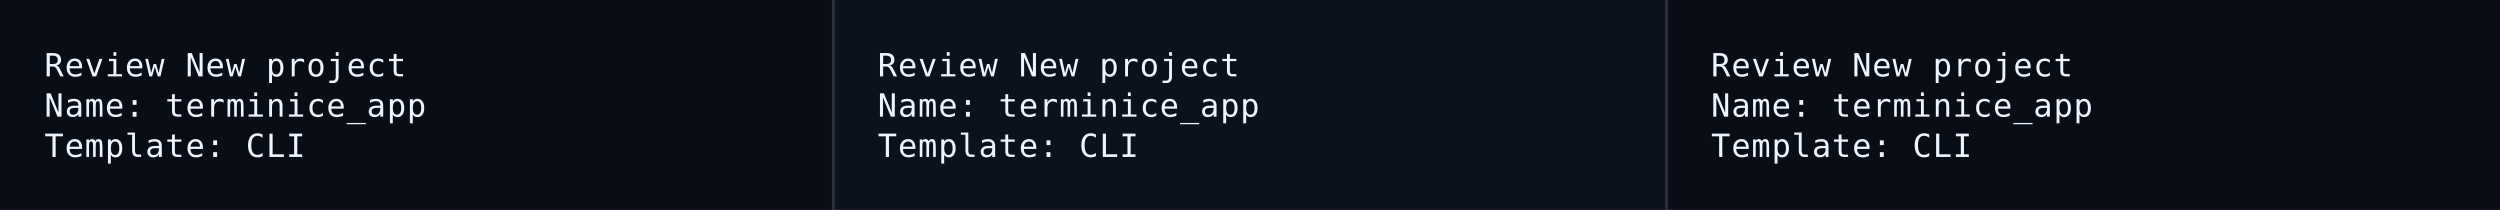
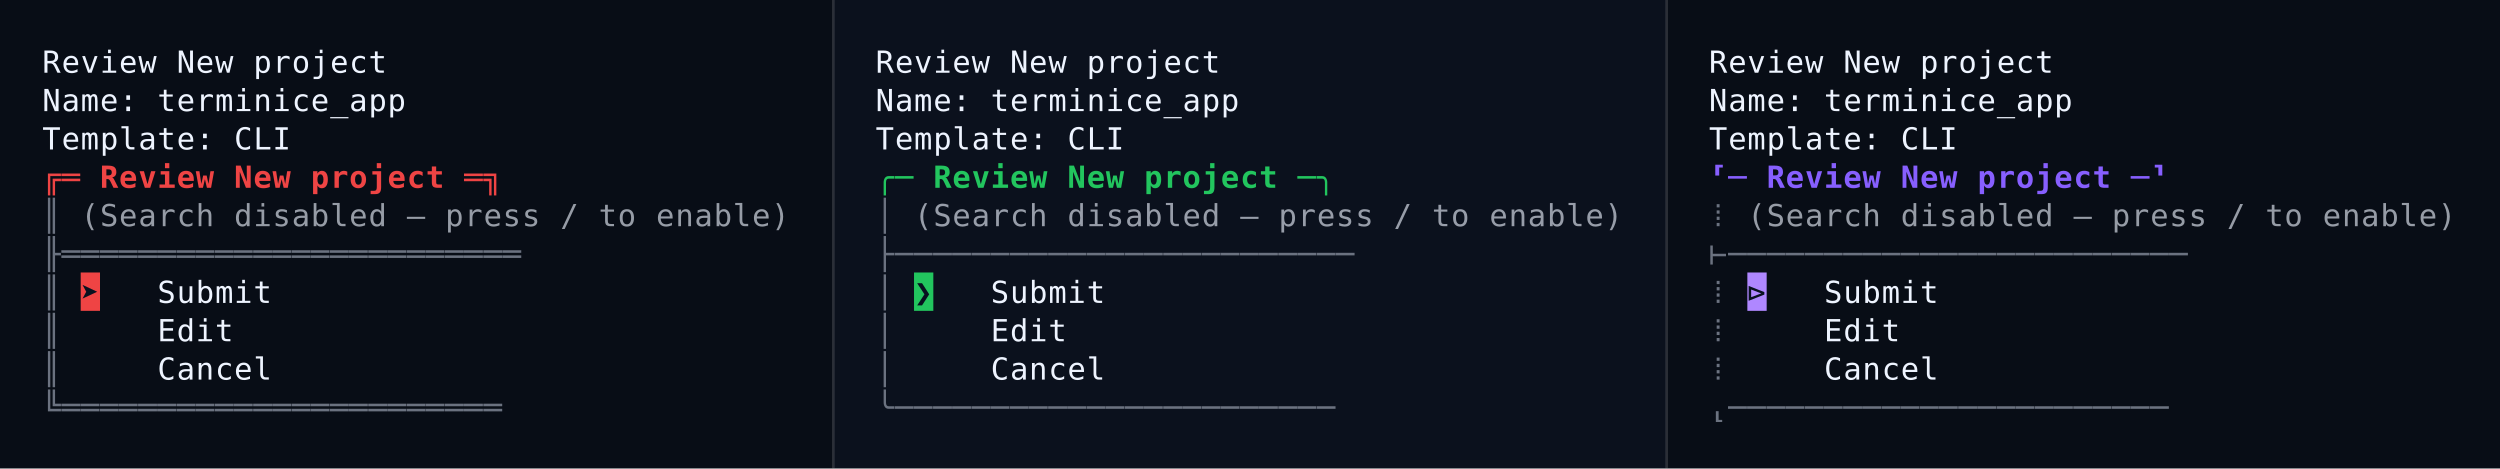
- <svg xmlns="http://www.w3.org/2000/svg" width="900" height="75.5" viewBox="0 0 900 75.5" role="img" aria-labelledby="title desc">
-   <rect width="900" height="75.5" fill="#05070c" />
-   <rect x="0" y="0" width="300" height="75.5" fill="#080d16" />
+ <svg xmlns="http://www.w3.org/2000/svg" width="945" height="177" viewBox="0 0 945 177" role="img" aria-labelledby="title desc">
+   <rect width="945" height="177" fill="#05070c" />
+   <rect x="0" y="0" width="315" height="177" fill="#080d16" />
  <g font-family="SFMono-Regular, 'SF Mono', 'JetBrains Mono', Menlo, Monaco, 'Cascadia Mono', 'DejaVu Sans Mono', Consolas, 'Liberation Mono', 'Courier New', monospace" font-size="11.5" font-variant-ligatures="none" xml:space="preserve">
    <text x="16" y="27.5" fill="#eef4ff" font-weight="400">R</text>
    <text x="23.3" y="27.5" fill="#eef4ff" font-weight="400">e</text>
    <text x="30.5" y="27.5" fill="#eef4ff" font-weight="400">v</text>
    <text x="37.8" y="27.5" fill="#eef4ff" font-weight="400">i</text>
    <text x="45" y="27.5" fill="#eef4ff" font-weight="400">e</text>
    <text x="52.3" y="27.5" fill="#eef4ff" font-weight="400">w</text>
    <text x="66.8" y="27.5" fill="#eef4ff" font-weight="400">N</text>
    <text x="74" y="27.5" fill="#eef4ff" font-weight="400">e</text>
    <text x="81.3" y="27.5" fill="#eef4ff" font-weight="400">w</text>
    <text x="95.8" y="27.5" fill="#eef4ff" font-weight="400">p</text>
    <text x="103" y="27.5" fill="#eef4ff" font-weight="400">r</text>
    <text x="110.3" y="27.5" fill="#eef4ff" font-weight="400">o</text>
    <text x="117.5" y="27.5" fill="#eef4ff" font-weight="400">j</text>
    <text x="124.8" y="27.5" fill="#eef4ff" font-weight="400">e</text>
    <text x="132" y="27.5" fill="#eef4ff" font-weight="400">c</text>
    <text x="139.3" y="27.5" fill="#eef4ff" font-weight="400">t</text>
    <text x="16" y="42" fill="#eef4ff" font-weight="400">N</text>
    <text x="23.3" y="42" fill="#eef4ff" font-weight="400">a</text>
    <text x="30.5" y="42" fill="#eef4ff" font-weight="400">m</text>
    <text x="37.8" y="42" fill="#eef4ff" font-weight="400">e</text>
    <text x="45" y="42" fill="#eef4ff" font-weight="400">:</text>
    <text x="59.5" y="42" fill="#eef4ff" font-weight="400">t</text>
    <text x="66.8" y="42" fill="#eef4ff" font-weight="400">e</text>
    <text x="74" y="42" fill="#eef4ff" font-weight="400">r</text>
    <text x="81.3" y="42" fill="#eef4ff" font-weight="400">m</text>
    <text x="88.5" y="42" fill="#eef4ff" font-weight="400">i</text>
    <text x="95.8" y="42" fill="#eef4ff" font-weight="400">n</text>
    <text x="103" y="42" fill="#eef4ff" font-weight="400">i</text>
    <text x="110.3" y="42" fill="#eef4ff" font-weight="400">c</text>
    <text x="117.5" y="42" fill="#eef4ff" font-weight="400">e</text>
    <text x="124.8" y="42" fill="#eef4ff" font-weight="400">_</text>
    <text x="132" y="42" fill="#eef4ff" font-weight="400">a</text>
    <text x="139.3" y="42" fill="#eef4ff" font-weight="400">p</text>
    <text x="146.5" y="42" fill="#eef4ff" font-weight="400">p</text>
    <text x="16" y="56.5" fill="#eef4ff" font-weight="400">T</text>
    <text x="23.3" y="56.5" fill="#eef4ff" font-weight="400">e</text>
    <text x="30.5" y="56.5" fill="#eef4ff" font-weight="400">m</text>
    <text x="37.8" y="56.5" fill="#eef4ff" font-weight="400">p</text>
    <text x="45" y="56.5" fill="#eef4ff" font-weight="400">l</text>
    <text x="52.3" y="56.5" fill="#eef4ff" font-weight="400">a</text>
    <text x="59.5" y="56.5" fill="#eef4ff" font-weight="400">t</text>
    <text x="66.8" y="56.5" fill="#eef4ff" font-weight="400">e</text>
    <text x="74" y="56.5" fill="#eef4ff" font-weight="400">:</text>
    <text x="88.5" y="56.5" fill="#eef4ff" font-weight="400">C</text>
    <text x="95.8" y="56.5" fill="#eef4ff" font-weight="400">L</text>
    <text x="103" y="56.5" fill="#eef4ff" font-weight="400">I</text>
+     <text x="16" y="71" fill="#ef4444" font-weight="800">╔</text>
+     <text x="23.3" y="71" fill="#ef4444" font-weight="800">═</text>
+     <text x="37.8" y="71" fill="#ef4444" font-weight="800">R</text>
+     <text x="45" y="71" fill="#ef4444" font-weight="800">e</text>
+     <text x="52.3" y="71" fill="#ef4444" font-weight="800">v</text>
+     <text x="59.5" y="71" fill="#ef4444" font-weight="800">i</text>
+     <text x="66.8" y="71" fill="#ef4444" font-weight="800">e</text>
+     <text x="74" y="71" fill="#ef4444" font-weight="800">w</text>
+     <text x="88.5" y="71" fill="#ef4444" font-weight="800">N</text>
+     <text x="95.8" y="71" fill="#ef4444" font-weight="800">e</text>
+     <text x="103" y="71" fill="#ef4444" font-weight="800">w</text>
+     <text x="117.5" y="71" fill="#ef4444" font-weight="800">p</text>
+     <text x="124.8" y="71" fill="#ef4444" font-weight="800">r</text>
+     <text x="132" y="71" fill="#ef4444" font-weight="800">o</text>
+     <text x="139.3" y="71" fill="#ef4444" font-weight="800">j</text>
+     <text x="146.5" y="71" fill="#ef4444" font-weight="800">e</text>
+     <text x="153.8" y="71" fill="#ef4444" font-weight="800">c</text>
+     <text x="161" y="71" fill="#ef4444" font-weight="800">t</text>
+     <text x="175.5" y="71" fill="#ef4444" font-weight="800">═</text>
+     <text x="182.8" y="71" fill="#ef4444" font-weight="800">╗</text>
+     <text x="16" y="85.5" fill="#6b7280" font-weight="400">║</text>
+     <text x="30.5" y="85.5" fill="#eef4ff" font-weight="400" opacity=".62">(</text>
+     <text x="37.8" y="85.5" fill="#eef4ff" font-weight="400" opacity=".62">S</text>
+     <text x="45" y="85.5" fill="#eef4ff" font-weight="400" opacity=".62">e</text>
+     <text x="52.3" y="85.5" fill="#eef4ff" font-weight="400" opacity=".62">a</text>
+     <text x="59.5" y="85.5" fill="#eef4ff" font-weight="400" opacity=".62">r</text>
+     <text x="66.8" y="85.5" fill="#eef4ff" font-weight="400" opacity=".62">c</text>
+     <text x="74" y="85.5" fill="#eef4ff" font-weight="400" opacity=".62">h</text>
+     <text x="88.5" y="85.5" fill="#eef4ff" font-weight="400" opacity=".62">d</text>
+     <text x="95.8" y="85.5" fill="#eef4ff" font-weight="400" opacity=".62">i</text>
+     <text x="103" y="85.5" fill="#eef4ff" font-weight="400" opacity=".62">s</text>
+     <text x="110.3" y="85.5" fill="#eef4ff" font-weight="400" opacity=".62">a</text>
+     <text x="117.5" y="85.5" fill="#eef4ff" font-weight="400" opacity=".62">b</text>
+     <text x="124.8" y="85.5" fill="#eef4ff" font-weight="400" opacity=".62">l</text>
+     <text x="132" y="85.5" fill="#eef4ff" font-weight="400" opacity=".62">e</text>
+     <text x="139.3" y="85.5" fill="#eef4ff" font-weight="400" opacity=".62">d</text>
+     <text x="153.8" y="85.5" fill="#eef4ff" font-weight="400" opacity=".62">—</text>
+     <text x="168.3" y="85.5" fill="#eef4ff" font-weight="400" opacity=".62">p</text>
+     <text x="175.5" y="85.5" fill="#eef4ff" font-weight="400" opacity=".62">r</text>
+     <text x="182.8" y="85.5" fill="#eef4ff" font-weight="400" opacity=".62">e</text>
+     <text x="190" y="85.5" fill="#eef4ff" font-weight="400" opacity=".62">s</text>
+     <text x="197.3" y="85.5" fill="#eef4ff" font-weight="400" opacity=".62">s</text>
+     <text x="211.8" y="85.5" fill="#eef4ff" font-weight="400" opacity=".62">/</text>
+     <text x="226.3" y="85.5" fill="#eef4ff" font-weight="400" opacity=".62">t</text>
+     <text x="233.5" y="85.5" fill="#eef4ff" font-weight="400" opacity=".62">o</text>
+     <text x="248" y="85.5" fill="#eef4ff" font-weight="400" opacity=".62">e</text>
+     <text x="255.3" y="85.5" fill="#eef4ff" font-weight="400" opacity=".62">n</text>
+     <text x="262.5" y="85.5" fill="#eef4ff" font-weight="400" opacity=".62">a</text>
+     <text x="269.8" y="85.5" fill="#eef4ff" font-weight="400" opacity=".62">b</text>
+     <text x="277" y="85.5" fill="#eef4ff" font-weight="400" opacity=".62">l</text>
+     <text x="284.3" y="85.5" fill="#eef4ff" font-weight="400" opacity=".62">e</text>
+     <text x="291.5" y="85.5" fill="#eef4ff" font-weight="400" opacity=".62">)</text>
+     <text x="16" y="100" fill="#6b7280" font-weight="400">╟</text>
+     <text x="23.3" y="100" fill="#6b7280" font-weight="400">═</text>
+     <text x="30.5" y="100" fill="#6b7280" font-weight="400">═</text>
+     <text x="37.8" y="100" fill="#6b7280" font-weight="400">═</text>
+     <text x="45" y="100" fill="#6b7280" font-weight="400">═</text>
+     <text x="52.3" y="100" fill="#6b7280" font-weight="400">═</text>
+     <text x="59.5" y="100" fill="#6b7280" font-weight="400">═</text>
+     <text x="66.8" y="100" fill="#6b7280" font-weight="400">═</text>
+     <text x="74" y="100" fill="#6b7280" font-weight="400">═</text>
+     <text x="81.3" y="100" fill="#6b7280" font-weight="400">═</text>
+     <text x="88.5" y="100" fill="#6b7280" font-weight="400">═</text>
+     <text x="95.8" y="100" fill="#6b7280" font-weight="400">═</text>
+     <text x="103" y="100" fill="#6b7280" font-weight="400">═</text>
+     <text x="110.3" y="100" fill="#6b7280" font-weight="400">═</text>
+     <text x="117.5" y="100" fill="#6b7280" font-weight="400">═</text>
+     <text x="124.8" y="100" fill="#6b7280" font-weight="400">═</text>
+     <text x="132" y="100" fill="#6b7280" font-weight="400">═</text>
+     <text x="139.3" y="100" fill="#6b7280" font-weight="400">═</text>
+     <text x="146.5" y="100" fill="#6b7280" font-weight="400">═</text>
+     <text x="153.8" y="100" fill="#6b7280" font-weight="400">═</text>
+     <text x="161" y="100" fill="#6b7280" font-weight="400">═</text>
+     <text x="168.3" y="100" fill="#6b7280" font-weight="400">═</text>
+     <text x="175.5" y="100" fill="#6b7280" font-weight="400">═</text>
+     <text x="182.8" y="100" fill="#6b7280" font-weight="400">═</text>
+     <text x="190" y="100" fill="#6b7280" font-weight="400">═</text>
+     <text x="16" y="114.5" fill="#6b7280" font-weight="400">║</text>
+     <rect x="30.5" y="103" width="7.3" height="14.5" fill="#ef4444" />
+     <text x="30.5" y="114.5" fill="#08111f" font-weight="400">➤</text>
+     <text x="59.5" y="114.5" fill="#eef4ff" font-weight="400">S</text>
+     <text x="66.8" y="114.5" fill="#eef4ff" font-weight="400">u</text>
+     <text x="74" y="114.5" fill="#eef4ff" font-weight="400">b</text>
+     <text x="81.3" y="114.5" fill="#eef4ff" font-weight="400">m</text>
+     <text x="88.5" y="114.5" fill="#eef4ff" font-weight="400">i</text>
+     <text x="95.8" y="114.5" fill="#eef4ff" font-weight="400">t</text>
+     <text x="16" y="129" fill="#6b7280" font-weight="400">║</text>
+     <text x="59.5" y="129" fill="#eef4ff" font-weight="400">E</text>
+     <text x="66.8" y="129" fill="#eef4ff" font-weight="400">d</text>
+     <text x="74" y="129" fill="#eef4ff" font-weight="400">i</text>
+     <text x="81.3" y="129" fill="#eef4ff" font-weight="400">t</text>
+     <text x="16" y="143.5" fill="#6b7280" font-weight="400">║</text>
+     <text x="59.5" y="143.5" fill="#eef4ff" font-weight="400">C</text>
+     <text x="66.8" y="143.5" fill="#eef4ff" font-weight="400">a</text>
+     <text x="74" y="143.5" fill="#eef4ff" font-weight="400">n</text>
+     <text x="81.3" y="143.5" fill="#eef4ff" font-weight="400">c</text>
+     <text x="88.5" y="143.5" fill="#eef4ff" font-weight="400">e</text>
+     <text x="95.8" y="143.5" fill="#eef4ff" font-weight="400">l</text>
+     <text x="16" y="158" fill="#6b7280" font-weight="400">╚</text>
+     <text x="23.3" y="158" fill="#6b7280" font-weight="400">═</text>
+     <text x="30.5" y="158" fill="#6b7280" font-weight="400">═</text>
+     <text x="37.8" y="158" fill="#6b7280" font-weight="400">═</text>
+     <text x="45" y="158" fill="#6b7280" font-weight="400">═</text>
+     <text x="52.3" y="158" fill="#6b7280" font-weight="400">═</text>
+     <text x="59.5" y="158" fill="#6b7280" font-weight="400">═</text>
+     <text x="66.8" y="158" fill="#6b7280" font-weight="400">═</text>
+     <text x="74" y="158" fill="#6b7280" font-weight="400">═</text>
+     <text x="81.3" y="158" fill="#6b7280" font-weight="400">═</text>
+     <text x="88.5" y="158" fill="#6b7280" font-weight="400">═</text>
+     <text x="95.8" y="158" fill="#6b7280" font-weight="400">═</text>
+     <text x="103" y="158" fill="#6b7280" font-weight="400">═</text>
+     <text x="110.3" y="158" fill="#6b7280" font-weight="400">═</text>
+     <text x="117.5" y="158" fill="#6b7280" font-weight="400">═</text>
+     <text x="124.8" y="158" fill="#6b7280" font-weight="400">═</text>
+     <text x="132" y="158" fill="#6b7280" font-weight="400">═</text>
+     <text x="139.3" y="158" fill="#6b7280" font-weight="400">═</text>
+     <text x="146.5" y="158" fill="#6b7280" font-weight="400">═</text>
+     <text x="153.8" y="158" fill="#6b7280" font-weight="400">═</text>
+     <text x="161" y="158" fill="#6b7280" font-weight="400">═</text>
+     <text x="168.3" y="158" fill="#6b7280" font-weight="400">═</text>
+     <text x="175.5" y="158" fill="#6b7280" font-weight="400">═</text>
+     <text x="182.8" y="158" fill="#6b7280" font-weight="400">═</text>
  </g>
-   <rect x="300" y="0" width="300" height="75.5" fill="#0b111d" />
-   <line x1="300" y1="0" x2="300" y2="75.5" stroke="#ffffff" stroke-opacity="0.14" />
+   <rect x="315" y="0" width="315" height="177" fill="#0b111d" />
+   <line x1="315" y1="0" x2="315" y2="177" stroke="#ffffff" stroke-opacity="0.14" />
  <g font-family="SFMono-Regular, 'SF Mono', 'JetBrains Mono', Menlo, Monaco, 'Cascadia Mono', 'DejaVu Sans Mono', Consolas, 'Liberation Mono', 'Courier New', monospace" font-size="11.5" font-variant-ligatures="none" xml:space="preserve">
-     <text x="316" y="27.5" fill="#eef4ff" font-weight="400">R</text>
-     <text x="323.3" y="27.5" fill="#eef4ff" font-weight="400">e</text>
-     <text x="330.5" y="27.5" fill="#eef4ff" font-weight="400">v</text>
-     <text x="337.8" y="27.5" fill="#eef4ff" font-weight="400">i</text>
-     <text x="345" y="27.5" fill="#eef4ff" font-weight="400">e</text>
-     <text x="352.3" y="27.5" fill="#eef4ff" font-weight="400">w</text>
-     <text x="366.8" y="27.5" fill="#eef4ff" font-weight="400">N</text>
-     <text x="374" y="27.5" fill="#eef4ff" font-weight="400">e</text>
-     <text x="381.3" y="27.5" fill="#eef4ff" font-weight="400">w</text>
-     <text x="395.8" y="27.5" fill="#eef4ff" font-weight="400">p</text>
-     <text x="403" y="27.5" fill="#eef4ff" font-weight="400">r</text>
-     <text x="410.3" y="27.5" fill="#eef4ff" font-weight="400">o</text>
-     <text x="417.5" y="27.5" fill="#eef4ff" font-weight="400">j</text>
-     <text x="424.8" y="27.5" fill="#eef4ff" font-weight="400">e</text>
-     <text x="432" y="27.5" fill="#eef4ff" font-weight="400">c</text>
-     <text x="439.3" y="27.5" fill="#eef4ff" font-weight="400">t</text>
-     <text x="316" y="42" fill="#eef4ff" font-weight="400">N</text>
-     <text x="323.3" y="42" fill="#eef4ff" font-weight="400">a</text>
-     <text x="330.5" y="42" fill="#eef4ff" font-weight="400">m</text>
-     <text x="337.8" y="42" fill="#eef4ff" font-weight="400">e</text>
-     <text x="345" y="42" fill="#eef4ff" font-weight="400">:</text>
-     <text x="359.5" y="42" fill="#eef4ff" font-weight="400">t</text>
-     <text x="366.8" y="42" fill="#eef4ff" font-weight="400">e</text>
-     <text x="374" y="42" fill="#eef4ff" font-weight="400">r</text>
-     <text x="381.3" y="42" fill="#eef4ff" font-weight="400">m</text>
-     <text x="388.5" y="42" fill="#eef4ff" font-weight="400">i</text>
-     <text x="395.8" y="42" fill="#eef4ff" font-weight="400">n</text>
-     <text x="403" y="42" fill="#eef4ff" font-weight="400">i</text>
-     <text x="410.3" y="42" fill="#eef4ff" font-weight="400">c</text>
-     <text x="417.5" y="42" fill="#eef4ff" font-weight="400">e</text>
-     <text x="424.8" y="42" fill="#eef4ff" font-weight="400">_</text>
-     <text x="432" y="42" fill="#eef4ff" font-weight="400">a</text>
-     <text x="439.3" y="42" fill="#eef4ff" font-weight="400">p</text>
-     <text x="446.5" y="42" fill="#eef4ff" font-weight="400">p</text>
-     <text x="316" y="56.5" fill="#eef4ff" font-weight="400">T</text>
-     <text x="323.3" y="56.5" fill="#eef4ff" font-weight="400">e</text>
-     <text x="330.5" y="56.5" fill="#eef4ff" font-weight="400">m</text>
-     <text x="337.8" y="56.5" fill="#eef4ff" font-weight="400">p</text>
-     <text x="345" y="56.5" fill="#eef4ff" font-weight="400">l</text>
-     <text x="352.3" y="56.5" fill="#eef4ff" font-weight="400">a</text>
-     <text x="359.5" y="56.5" fill="#eef4ff" font-weight="400">t</text>
-     <text x="366.8" y="56.5" fill="#eef4ff" font-weight="400">e</text>
-     <text x="374" y="56.5" fill="#eef4ff" font-weight="400">:</text>
-     <text x="388.5" y="56.5" fill="#eef4ff" font-weight="400">C</text>
-     <text x="395.8" y="56.5" fill="#eef4ff" font-weight="400">L</text>
-     <text x="403" y="56.5" fill="#eef4ff" font-weight="400">I</text>
+     <text x="331" y="27.5" fill="#eef4ff" font-weight="400">R</text>
+     <text x="338.3" y="27.5" fill="#eef4ff" font-weight="400">e</text>
+     <text x="345.5" y="27.5" fill="#eef4ff" font-weight="400">v</text>
+     <text x="352.8" y="27.5" fill="#eef4ff" font-weight="400">i</text>
+     <text x="360" y="27.5" fill="#eef4ff" font-weight="400">e</text>
+     <text x="367.3" y="27.5" fill="#eef4ff" font-weight="400">w</text>
+     <text x="381.8" y="27.5" fill="#eef4ff" font-weight="400">N</text>
+     <text x="389" y="27.5" fill="#eef4ff" font-weight="400">e</text>
+     <text x="396.3" y="27.5" fill="#eef4ff" font-weight="400">w</text>
+     <text x="410.8" y="27.5" fill="#eef4ff" font-weight="400">p</text>
+     <text x="418" y="27.5" fill="#eef4ff" font-weight="400">r</text>
+     <text x="425.3" y="27.5" fill="#eef4ff" font-weight="400">o</text>
+     <text x="432.5" y="27.5" fill="#eef4ff" font-weight="400">j</text>
+     <text x="439.8" y="27.5" fill="#eef4ff" font-weight="400">e</text>
+     <text x="447" y="27.5" fill="#eef4ff" font-weight="400">c</text>
+     <text x="454.3" y="27.5" fill="#eef4ff" font-weight="400">t</text>
+     <text x="331" y="42" fill="#eef4ff" font-weight="400">N</text>
+     <text x="338.3" y="42" fill="#eef4ff" font-weight="400">a</text>
+     <text x="345.5" y="42" fill="#eef4ff" font-weight="400">m</text>
+     <text x="352.8" y="42" fill="#eef4ff" font-weight="400">e</text>
+     <text x="360" y="42" fill="#eef4ff" font-weight="400">:</text>
+     <text x="374.5" y="42" fill="#eef4ff" font-weight="400">t</text>
+     <text x="381.8" y="42" fill="#eef4ff" font-weight="400">e</text>
+     <text x="389" y="42" fill="#eef4ff" font-weight="400">r</text>
+     <text x="396.3" y="42" fill="#eef4ff" font-weight="400">m</text>
+     <text x="403.5" y="42" fill="#eef4ff" font-weight="400">i</text>
+     <text x="410.8" y="42" fill="#eef4ff" font-weight="400">n</text>
+     <text x="418" y="42" fill="#eef4ff" font-weight="400">i</text>
+     <text x="425.3" y="42" fill="#eef4ff" font-weight="400">c</text>
+     <text x="432.5" y="42" fill="#eef4ff" font-weight="400">e</text>
+     <text x="439.8" y="42" fill="#eef4ff" font-weight="400">_</text>
+     <text x="447" y="42" fill="#eef4ff" font-weight="400">a</text>
+     <text x="454.3" y="42" fill="#eef4ff" font-weight="400">p</text>
+     <text x="461.5" y="42" fill="#eef4ff" font-weight="400">p</text>
+     <text x="331" y="56.5" fill="#eef4ff" font-weight="400">T</text>
+     <text x="338.3" y="56.5" fill="#eef4ff" font-weight="400">e</text>
+     <text x="345.5" y="56.5" fill="#eef4ff" font-weight="400">m</text>
+     <text x="352.8" y="56.5" fill="#eef4ff" font-weight="400">p</text>
+     <text x="360" y="56.5" fill="#eef4ff" font-weight="400">l</text>
+     <text x="367.3" y="56.5" fill="#eef4ff" font-weight="400">a</text>
+     <text x="374.5" y="56.5" fill="#eef4ff" font-weight="400">t</text>
+     <text x="381.8" y="56.5" fill="#eef4ff" font-weight="400">e</text>
+     <text x="389" y="56.5" fill="#eef4ff" font-weight="400">:</text>
+     <text x="403.5" y="56.5" fill="#eef4ff" font-weight="400">C</text>
+     <text x="410.8" y="56.5" fill="#eef4ff" font-weight="400">L</text>
+     <text x="418" y="56.5" fill="#eef4ff" font-weight="400">I</text>
+     <text x="331" y="71" fill="#22c55e" font-weight="800">╭</text>
+     <text x="338.3" y="71" fill="#22c55e" font-weight="800">─</text>
+     <text x="352.8" y="71" fill="#22c55e" font-weight="800">R</text>
+     <text x="360" y="71" fill="#22c55e" font-weight="800">e</text>
+     <text x="367.3" y="71" fill="#22c55e" font-weight="800">v</text>
+     <text x="374.5" y="71" fill="#22c55e" font-weight="800">i</text>
+     <text x="381.8" y="71" fill="#22c55e" font-weight="800">e</text>
+     <text x="389" y="71" fill="#22c55e" font-weight="800">w</text>
+     <text x="403.5" y="71" fill="#22c55e" font-weight="800">N</text>
+     <text x="410.8" y="71" fill="#22c55e" font-weight="800">e</text>
+     <text x="418" y="71" fill="#22c55e" font-weight="800">w</text>
+     <text x="432.5" y="71" fill="#22c55e" font-weight="800">p</text>
+     <text x="439.8" y="71" fill="#22c55e" font-weight="800">r</text>
+     <text x="447" y="71" fill="#22c55e" font-weight="800">o</text>
+     <text x="454.3" y="71" fill="#22c55e" font-weight="800">j</text>
+     <text x="461.5" y="71" fill="#22c55e" font-weight="800">e</text>
+     <text x="468.8" y="71" fill="#22c55e" font-weight="800">c</text>
+     <text x="476" y="71" fill="#22c55e" font-weight="800">t</text>
+     <text x="490.5" y="71" fill="#22c55e" font-weight="800">─</text>
+     <text x="497.8" y="71" fill="#22c55e" font-weight="800">╮</text>
+     <text x="331" y="85.5" fill="#6b7280" font-weight="400">│</text>
+     <text x="345.5" y="85.5" fill="#eef4ff" font-weight="400" opacity=".62">(</text>
+     <text x="352.8" y="85.5" fill="#eef4ff" font-weight="400" opacity=".62">S</text>
+     <text x="360" y="85.5" fill="#eef4ff" font-weight="400" opacity=".62">e</text>
+     <text x="367.3" y="85.5" fill="#eef4ff" font-weight="400" opacity=".62">a</text>
+     <text x="374.5" y="85.5" fill="#eef4ff" font-weight="400" opacity=".62">r</text>
+     <text x="381.8" y="85.5" fill="#eef4ff" font-weight="400" opacity=".62">c</text>
+     <text x="389" y="85.5" fill="#eef4ff" font-weight="400" opacity=".62">h</text>
+     <text x="403.5" y="85.5" fill="#eef4ff" font-weight="400" opacity=".62">d</text>
+     <text x="410.8" y="85.5" fill="#eef4ff" font-weight="400" opacity=".62">i</text>
+     <text x="418" y="85.5" fill="#eef4ff" font-weight="400" opacity=".62">s</text>
+     <text x="425.3" y="85.5" fill="#eef4ff" font-weight="400" opacity=".62">a</text>
+     <text x="432.5" y="85.5" fill="#eef4ff" font-weight="400" opacity=".62">b</text>
+     <text x="439.8" y="85.5" fill="#eef4ff" font-weight="400" opacity=".62">l</text>
+     <text x="447" y="85.5" fill="#eef4ff" font-weight="400" opacity=".62">e</text>
+     <text x="454.3" y="85.5" fill="#eef4ff" font-weight="400" opacity=".62">d</text>
+     <text x="468.8" y="85.5" fill="#eef4ff" font-weight="400" opacity=".62">—</text>
+     <text x="483.3" y="85.5" fill="#eef4ff" font-weight="400" opacity=".62">p</text>
+     <text x="490.5" y="85.5" fill="#eef4ff" font-weight="400" opacity=".62">r</text>
+     <text x="497.8" y="85.5" fill="#eef4ff" font-weight="400" opacity=".62">e</text>
+     <text x="505" y="85.5" fill="#eef4ff" font-weight="400" opacity=".62">s</text>
+     <text x="512.3" y="85.5" fill="#eef4ff" font-weight="400" opacity=".62">s</text>
+     <text x="526.8" y="85.5" fill="#eef4ff" font-weight="400" opacity=".62">/</text>
+     <text x="541.3" y="85.5" fill="#eef4ff" font-weight="400" opacity=".62">t</text>
+     <text x="548.5" y="85.5" fill="#eef4ff" font-weight="400" opacity=".62">o</text>
+     <text x="563" y="85.5" fill="#eef4ff" font-weight="400" opacity=".62">e</text>
+     <text x="570.3" y="85.5" fill="#eef4ff" font-weight="400" opacity=".62">n</text>
+     <text x="577.5" y="85.5" fill="#eef4ff" font-weight="400" opacity=".62">a</text>
+     <text x="584.8" y="85.5" fill="#eef4ff" font-weight="400" opacity=".62">b</text>
+     <text x="592" y="85.5" fill="#eef4ff" font-weight="400" opacity=".62">l</text>
+     <text x="599.3" y="85.5" fill="#eef4ff" font-weight="400" opacity=".62">e</text>
+     <text x="606.5" y="85.5" fill="#eef4ff" font-weight="400" opacity=".62">)</text>
+     <text x="331" y="100" fill="#6b7280" font-weight="400">├</text>
+     <text x="338.3" y="100" fill="#6b7280" font-weight="400">─</text>
+     <text x="345.5" y="100" fill="#6b7280" font-weight="400">─</text>
+     <text x="352.8" y="100" fill="#6b7280" font-weight="400">─</text>
+     <text x="360" y="100" fill="#6b7280" font-weight="400">─</text>
+     <text x="367.3" y="100" fill="#6b7280" font-weight="400">─</text>
+     <text x="374.5" y="100" fill="#6b7280" font-weight="400">─</text>
+     <text x="381.8" y="100" fill="#6b7280" font-weight="400">─</text>
+     <text x="389" y="100" fill="#6b7280" font-weight="400">─</text>
+     <text x="396.3" y="100" fill="#6b7280" font-weight="400">─</text>
+     <text x="403.5" y="100" fill="#6b7280" font-weight="400">─</text>
+     <text x="410.8" y="100" fill="#6b7280" font-weight="400">─</text>
+     <text x="418" y="100" fill="#6b7280" font-weight="400">─</text>
+     <text x="425.3" y="100" fill="#6b7280" font-weight="400">─</text>
+     <text x="432.5" y="100" fill="#6b7280" font-weight="400">─</text>
+     <text x="439.8" y="100" fill="#6b7280" font-weight="400">─</text>
+     <text x="447" y="100" fill="#6b7280" font-weight="400">─</text>
+     <text x="454.3" y="100" fill="#6b7280" font-weight="400">─</text>
+     <text x="461.5" y="100" fill="#6b7280" font-weight="400">─</text>
+     <text x="468.8" y="100" fill="#6b7280" font-weight="400">─</text>
+     <text x="476" y="100" fill="#6b7280" font-weight="400">─</text>
+     <text x="483.3" y="100" fill="#6b7280" font-weight="400">─</text>
+     <text x="490.5" y="100" fill="#6b7280" font-weight="400">─</text>
+     <text x="497.8" y="100" fill="#6b7280" font-weight="400">─</text>
+     <text x="505" y="100" fill="#6b7280" font-weight="400">─</text>
+     <text x="331" y="114.5" fill="#6b7280" font-weight="400">│</text>
+     <rect x="345.5" y="103" width="7.3" height="14.5" fill="#22c55e" />
+     <text x="345.5" y="114.5" fill="#08111f" font-weight="400">❯</text>
+     <text x="374.5" y="114.5" fill="#eef4ff" font-weight="400">S</text>
+     <text x="381.8" y="114.5" fill="#eef4ff" font-weight="400">u</text>
+     <text x="389" y="114.5" fill="#eef4ff" font-weight="400">b</text>
+     <text x="396.3" y="114.5" fill="#eef4ff" font-weight="400">m</text>
+     <text x="403.5" y="114.5" fill="#eef4ff" font-weight="400">i</text>
+     <text x="410.8" y="114.5" fill="#eef4ff" font-weight="400">t</text>
+     <text x="331" y="129" fill="#6b7280" font-weight="400">│</text>
+     <text x="374.5" y="129" fill="#eef4ff" font-weight="400">E</text>
+     <text x="381.8" y="129" fill="#eef4ff" font-weight="400">d</text>
+     <text x="389" y="129" fill="#eef4ff" font-weight="400">i</text>
+     <text x="396.3" y="129" fill="#eef4ff" font-weight="400">t</text>
+     <text x="331" y="143.5" fill="#6b7280" font-weight="400">│</text>
+     <text x="374.5" y="143.5" fill="#eef4ff" font-weight="400">C</text>
+     <text x="381.8" y="143.5" fill="#eef4ff" font-weight="400">a</text>
+     <text x="389" y="143.5" fill="#eef4ff" font-weight="400">n</text>
+     <text x="396.3" y="143.5" fill="#eef4ff" font-weight="400">c</text>
+     <text x="403.5" y="143.5" fill="#eef4ff" font-weight="400">e</text>
+     <text x="410.8" y="143.5" fill="#eef4ff" font-weight="400">l</text>
+     <text x="331" y="158" fill="#6b7280" font-weight="400">╰</text>
+     <text x="338.3" y="158" fill="#6b7280" font-weight="400">─</text>
+     <text x="345.5" y="158" fill="#6b7280" font-weight="400">─</text>
+     <text x="352.8" y="158" fill="#6b7280" font-weight="400">─</text>
+     <text x="360" y="158" fill="#6b7280" font-weight="400">─</text>
+     <text x="367.3" y="158" fill="#6b7280" font-weight="400">─</text>
+     <text x="374.5" y="158" fill="#6b7280" font-weight="400">─</text>
+     <text x="381.8" y="158" fill="#6b7280" font-weight="400">─</text>
+     <text x="389" y="158" fill="#6b7280" font-weight="400">─</text>
+     <text x="396.3" y="158" fill="#6b7280" font-weight="400">─</text>
+     <text x="403.5" y="158" fill="#6b7280" font-weight="400">─</text>
+     <text x="410.8" y="158" fill="#6b7280" font-weight="400">─</text>
+     <text x="418" y="158" fill="#6b7280" font-weight="400">─</text>
+     <text x="425.3" y="158" fill="#6b7280" font-weight="400">─</text>
+     <text x="432.5" y="158" fill="#6b7280" font-weight="400">─</text>
+     <text x="439.8" y="158" fill="#6b7280" font-weight="400">─</text>
+     <text x="447" y="158" fill="#6b7280" font-weight="400">─</text>
+     <text x="454.3" y="158" fill="#6b7280" font-weight="400">─</text>
+     <text x="461.5" y="158" fill="#6b7280" font-weight="400">─</text>
+     <text x="468.8" y="158" fill="#6b7280" font-weight="400">─</text>
+     <text x="476" y="158" fill="#6b7280" font-weight="400">─</text>
+     <text x="483.3" y="158" fill="#6b7280" font-weight="400">─</text>
+     <text x="490.5" y="158" fill="#6b7280" font-weight="400">─</text>
+     <text x="497.8" y="158" fill="#6b7280" font-weight="400">─</text>
  </g>
-   <rect x="600" y="0" width="300" height="75.5" fill="#080d16" />
-   <line x1="600" y1="0" x2="600" y2="75.5" stroke="#ffffff" stroke-opacity="0.14" />
+   <rect x="630" y="0" width="315" height="177" fill="#080d16" />
+   <line x1="630" y1="0" x2="630" y2="177" stroke="#ffffff" stroke-opacity="0.14" />
  <g font-family="SFMono-Regular, 'SF Mono', 'JetBrains Mono', Menlo, Monaco, 'Cascadia Mono', 'DejaVu Sans Mono', Consolas, 'Liberation Mono', 'Courier New', monospace" font-size="11.5" font-variant-ligatures="none" xml:space="preserve">
-     <text x="616" y="27.5" fill="#eef4ff" font-weight="400">R</text>
-     <text x="623.3" y="27.5" fill="#eef4ff" font-weight="400">e</text>
-     <text x="630.5" y="27.5" fill="#eef4ff" font-weight="400">v</text>
-     <text x="637.8" y="27.5" fill="#eef4ff" font-weight="400">i</text>
-     <text x="645" y="27.5" fill="#eef4ff" font-weight="400">e</text>
-     <text x="652.3" y="27.5" fill="#eef4ff" font-weight="400">w</text>
-     <text x="666.8" y="27.5" fill="#eef4ff" font-weight="400">N</text>
-     <text x="674" y="27.5" fill="#eef4ff" font-weight="400">e</text>
-     <text x="681.3" y="27.5" fill="#eef4ff" font-weight="400">w</text>
-     <text x="695.8" y="27.5" fill="#eef4ff" font-weight="400">p</text>
-     <text x="703" y="27.5" fill="#eef4ff" font-weight="400">r</text>
-     <text x="710.3" y="27.5" fill="#eef4ff" font-weight="400">o</text>
-     <text x="717.5" y="27.5" fill="#eef4ff" font-weight="400">j</text>
-     <text x="724.8" y="27.5" fill="#eef4ff" font-weight="400">e</text>
-     <text x="732" y="27.5" fill="#eef4ff" font-weight="400">c</text>
-     <text x="739.3" y="27.5" fill="#eef4ff" font-weight="400">t</text>
-     <text x="616" y="42" fill="#eef4ff" font-weight="400">N</text>
-     <text x="623.3" y="42" fill="#eef4ff" font-weight="400">a</text>
-     <text x="630.5" y="42" fill="#eef4ff" font-weight="400">m</text>
-     <text x="637.8" y="42" fill="#eef4ff" font-weight="400">e</text>
-     <text x="645" y="42" fill="#eef4ff" font-weight="400">:</text>
-     <text x="659.5" y="42" fill="#eef4ff" font-weight="400">t</text>
-     <text x="666.8" y="42" fill="#eef4ff" font-weight="400">e</text>
-     <text x="674" y="42" fill="#eef4ff" font-weight="400">r</text>
-     <text x="681.3" y="42" fill="#eef4ff" font-weight="400">m</text>
-     <text x="688.5" y="42" fill="#eef4ff" font-weight="400">i</text>
-     <text x="695.8" y="42" fill="#eef4ff" font-weight="400">n</text>
-     <text x="703" y="42" fill="#eef4ff" font-weight="400">i</text>
-     <text x="710.3" y="42" fill="#eef4ff" font-weight="400">c</text>
-     <text x="717.5" y="42" fill="#eef4ff" font-weight="400">e</text>
-     <text x="724.8" y="42" fill="#eef4ff" font-weight="400">_</text>
-     <text x="732" y="42" fill="#eef4ff" font-weight="400">a</text>
-     <text x="739.3" y="42" fill="#eef4ff" font-weight="400">p</text>
-     <text x="746.5" y="42" fill="#eef4ff" font-weight="400">p</text>
-     <text x="616" y="56.5" fill="#eef4ff" font-weight="400">T</text>
-     <text x="623.3" y="56.5" fill="#eef4ff" font-weight="400">e</text>
-     <text x="630.5" y="56.5" fill="#eef4ff" font-weight="400">m</text>
-     <text x="637.8" y="56.5" fill="#eef4ff" font-weight="400">p</text>
-     <text x="645" y="56.5" fill="#eef4ff" font-weight="400">l</text>
-     <text x="652.3" y="56.5" fill="#eef4ff" font-weight="400">a</text>
-     <text x="659.5" y="56.5" fill="#eef4ff" font-weight="400">t</text>
-     <text x="666.8" y="56.5" fill="#eef4ff" font-weight="400">e</text>
-     <text x="674" y="56.5" fill="#eef4ff" font-weight="400">:</text>
-     <text x="688.5" y="56.5" fill="#eef4ff" font-weight="400">C</text>
-     <text x="695.8" y="56.5" fill="#eef4ff" font-weight="400">L</text>
-     <text x="703" y="56.5" fill="#eef4ff" font-weight="400">I</text>
+     <text x="646" y="27.5" fill="#eef4ff" font-weight="400">R</text>
+     <text x="653.3" y="27.5" fill="#eef4ff" font-weight="400">e</text>
+     <text x="660.5" y="27.5" fill="#eef4ff" font-weight="400">v</text>
+     <text x="667.8" y="27.5" fill="#eef4ff" font-weight="400">i</text>
+     <text x="675" y="27.5" fill="#eef4ff" font-weight="400">e</text>
+     <text x="682.3" y="27.5" fill="#eef4ff" font-weight="400">w</text>
+     <text x="696.8" y="27.5" fill="#eef4ff" font-weight="400">N</text>
+     <text x="704" y="27.5" fill="#eef4ff" font-weight="400">e</text>
+     <text x="711.3" y="27.5" fill="#eef4ff" font-weight="400">w</text>
+     <text x="725.8" y="27.5" fill="#eef4ff" font-weight="400">p</text>
+     <text x="733" y="27.5" fill="#eef4ff" font-weight="400">r</text>
+     <text x="740.3" y="27.5" fill="#eef4ff" font-weight="400">o</text>
+     <text x="747.5" y="27.5" fill="#eef4ff" font-weight="400">j</text>
+     <text x="754.8" y="27.5" fill="#eef4ff" font-weight="400">e</text>
+     <text x="762" y="27.5" fill="#eef4ff" font-weight="400">c</text>
+     <text x="769.3" y="27.5" fill="#eef4ff" font-weight="400">t</text>
+     <text x="646" y="42" fill="#eef4ff" font-weight="400">N</text>
+     <text x="653.3" y="42" fill="#eef4ff" font-weight="400">a</text>
+     <text x="660.5" y="42" fill="#eef4ff" font-weight="400">m</text>
+     <text x="667.8" y="42" fill="#eef4ff" font-weight="400">e</text>
+     <text x="675" y="42" fill="#eef4ff" font-weight="400">:</text>
+     <text x="689.5" y="42" fill="#eef4ff" font-weight="400">t</text>
+     <text x="696.8" y="42" fill="#eef4ff" font-weight="400">e</text>
+     <text x="704" y="42" fill="#eef4ff" font-weight="400">r</text>
+     <text x="711.3" y="42" fill="#eef4ff" font-weight="400">m</text>
+     <text x="718.5" y="42" fill="#eef4ff" font-weight="400">i</text>
+     <text x="725.8" y="42" fill="#eef4ff" font-weight="400">n</text>
+     <text x="733" y="42" fill="#eef4ff" font-weight="400">i</text>
+     <text x="740.3" y="42" fill="#eef4ff" font-weight="400">c</text>
+     <text x="747.5" y="42" fill="#eef4ff" font-weight="400">e</text>
+     <text x="754.8" y="42" fill="#eef4ff" font-weight="400">_</text>
+     <text x="762" y="42" fill="#eef4ff" font-weight="400">a</text>
+     <text x="769.3" y="42" fill="#eef4ff" font-weight="400">p</text>
+     <text x="776.5" y="42" fill="#eef4ff" font-weight="400">p</text>
+     <text x="646" y="56.5" fill="#eef4ff" font-weight="400">T</text>
+     <text x="653.3" y="56.5" fill="#eef4ff" font-weight="400">e</text>
+     <text x="660.5" y="56.5" fill="#eef4ff" font-weight="400">m</text>
+     <text x="667.8" y="56.5" fill="#eef4ff" font-weight="400">p</text>
+     <text x="675" y="56.5" fill="#eef4ff" font-weight="400">l</text>
+     <text x="682.3" y="56.5" fill="#eef4ff" font-weight="400">a</text>
+     <text x="689.5" y="56.5" fill="#eef4ff" font-weight="400">t</text>
+     <text x="696.8" y="56.5" fill="#eef4ff" font-weight="400">e</text>
+     <text x="704" y="56.5" fill="#eef4ff" font-weight="400">:</text>
+     <text x="718.5" y="56.5" fill="#eef4ff" font-weight="400">C</text>
+     <text x="725.8" y="56.5" fill="#eef4ff" font-weight="400">L</text>
+     <text x="733" y="56.5" fill="#eef4ff" font-weight="400">I</text>
+     <text x="646" y="71" fill="#875fff" font-weight="800">⸢</text>
+     <text x="653.3" y="71" fill="#875fff" font-weight="800">─</text>
+     <text x="667.8" y="71" fill="#875fff" font-weight="800">R</text>
+     <text x="675" y="71" fill="#875fff" font-weight="800">e</text>
+     <text x="682.3" y="71" fill="#875fff" font-weight="800">v</text>
+     <text x="689.5" y="71" fill="#875fff" font-weight="800">i</text>
+     <text x="696.8" y="71" fill="#875fff" font-weight="800">e</text>
+     <text x="704" y="71" fill="#875fff" font-weight="800">w</text>
+     <text x="718.5" y="71" fill="#875fff" font-weight="800">N</text>
+     <text x="725.8" y="71" fill="#875fff" font-weight="800">e</text>
+     <text x="733" y="71" fill="#875fff" font-weight="800">w</text>
+     <text x="747.5" y="71" fill="#875fff" font-weight="800">p</text>
+     <text x="754.8" y="71" fill="#875fff" font-weight="800">r</text>
+     <text x="762" y="71" fill="#875fff" font-weight="800">o</text>
+     <text x="769.3" y="71" fill="#875fff" font-weight="800">j</text>
+     <text x="776.5" y="71" fill="#875fff" font-weight="800">e</text>
+     <text x="783.8" y="71" fill="#875fff" font-weight="800">c</text>
+     <text x="791" y="71" fill="#875fff" font-weight="800">t</text>
+     <text x="805.5" y="71" fill="#875fff" font-weight="800">─</text>
+     <text x="812.8" y="71" fill="#875fff" font-weight="800">⸣</text>
+     <text x="646" y="85.5" fill="#6b7280" font-weight="400">⁞</text>
+     <text x="660.5" y="85.5" fill="#eef4ff" font-weight="400" opacity=".62">(</text>
+     <text x="667.8" y="85.5" fill="#eef4ff" font-weight="400" opacity=".62">S</text>
+     <text x="675" y="85.5" fill="#eef4ff" font-weight="400" opacity=".62">e</text>
+     <text x="682.3" y="85.5" fill="#eef4ff" font-weight="400" opacity=".62">a</text>
+     <text x="689.5" y="85.5" fill="#eef4ff" font-weight="400" opacity=".62">r</text>
+     <text x="696.8" y="85.5" fill="#eef4ff" font-weight="400" opacity=".62">c</text>
+     <text x="704" y="85.5" fill="#eef4ff" font-weight="400" opacity=".62">h</text>
+     <text x="718.5" y="85.5" fill="#eef4ff" font-weight="400" opacity=".62">d</text>
+     <text x="725.8" y="85.5" fill="#eef4ff" font-weight="400" opacity=".62">i</text>
+     <text x="733" y="85.5" fill="#eef4ff" font-weight="400" opacity=".62">s</text>
+     <text x="740.3" y="85.5" fill="#eef4ff" font-weight="400" opacity=".62">a</text>
+     <text x="747.5" y="85.5" fill="#eef4ff" font-weight="400" opacity=".62">b</text>
+     <text x="754.8" y="85.5" fill="#eef4ff" font-weight="400" opacity=".62">l</text>
+     <text x="762" y="85.5" fill="#eef4ff" font-weight="400" opacity=".62">e</text>
+     <text x="769.3" y="85.5" fill="#eef4ff" font-weight="400" opacity=".62">d</text>
+     <text x="783.8" y="85.5" fill="#eef4ff" font-weight="400" opacity=".62">—</text>
+     <text x="798.3" y="85.5" fill="#eef4ff" font-weight="400" opacity=".62">p</text>
+     <text x="805.5" y="85.5" fill="#eef4ff" font-weight="400" opacity=".62">r</text>
+     <text x="812.8" y="85.5" fill="#eef4ff" font-weight="400" opacity=".62">e</text>
+     <text x="820" y="85.5" fill="#eef4ff" font-weight="400" opacity=".62">s</text>
+     <text x="827.3" y="85.5" fill="#eef4ff" font-weight="400" opacity=".62">s</text>
+     <text x="841.8" y="85.5" fill="#eef4ff" font-weight="400" opacity=".62">/</text>
+     <text x="856.3" y="85.5" fill="#eef4ff" font-weight="400" opacity=".62">t</text>
+     <text x="863.5" y="85.5" fill="#eef4ff" font-weight="400" opacity=".62">o</text>
+     <text x="878" y="85.5" fill="#eef4ff" font-weight="400" opacity=".62">e</text>
+     <text x="885.3" y="85.5" fill="#eef4ff" font-weight="400" opacity=".62">n</text>
+     <text x="892.5" y="85.5" fill="#eef4ff" font-weight="400" opacity=".62">a</text>
+     <text x="899.8" y="85.5" fill="#eef4ff" font-weight="400" opacity=".62">b</text>
+     <text x="907" y="85.5" fill="#eef4ff" font-weight="400" opacity=".62">l</text>
+     <text x="914.3" y="85.5" fill="#eef4ff" font-weight="400" opacity=".62">e</text>
+     <text x="921.5" y="85.5" fill="#eef4ff" font-weight="400" opacity=".62">)</text>
+     <text x="646" y="100" fill="#6b7280" font-weight="400">⊢</text>
+     <text x="653.3" y="100" fill="#6b7280" font-weight="400">─</text>
+     <text x="660.5" y="100" fill="#6b7280" font-weight="400">─</text>
+     <text x="667.8" y="100" fill="#6b7280" font-weight="400">─</text>
+     <text x="675" y="100" fill="#6b7280" font-weight="400">─</text>
+     <text x="682.3" y="100" fill="#6b7280" font-weight="400">─</text>
+     <text x="689.5" y="100" fill="#6b7280" font-weight="400">─</text>
+     <text x="696.8" y="100" fill="#6b7280" font-weight="400">─</text>
+     <text x="704" y="100" fill="#6b7280" font-weight="400">─</text>
+     <text x="711.3" y="100" fill="#6b7280" font-weight="400">─</text>
+     <text x="718.5" y="100" fill="#6b7280" font-weight="400">─</text>
+     <text x="725.8" y="100" fill="#6b7280" font-weight="400">─</text>
+     <text x="733" y="100" fill="#6b7280" font-weight="400">─</text>
+     <text x="740.3" y="100" fill="#6b7280" font-weight="400">─</text>
+     <text x="747.5" y="100" fill="#6b7280" font-weight="400">─</text>
+     <text x="754.8" y="100" fill="#6b7280" font-weight="400">─</text>
+     <text x="762" y="100" fill="#6b7280" font-weight="400">─</text>
+     <text x="769.3" y="100" fill="#6b7280" font-weight="400">─</text>
+     <text x="776.5" y="100" fill="#6b7280" font-weight="400">─</text>
+     <text x="783.8" y="100" fill="#6b7280" font-weight="400">─</text>
+     <text x="791" y="100" fill="#6b7280" font-weight="400">─</text>
+     <text x="798.3" y="100" fill="#6b7280" font-weight="400">─</text>
+     <text x="805.5" y="100" fill="#6b7280" font-weight="400">─</text>
+     <text x="812.8" y="100" fill="#6b7280" font-weight="400">─</text>
+     <text x="820" y="100" fill="#6b7280" font-weight="400">─</text>
+     <text x="646" y="114.5" fill="#6b7280" font-weight="400">⁞</text>
+     <rect x="660.5" y="103" width="7.3" height="14.5" fill="#af87ff" />
+     <text x="660.5" y="114.5" fill="#08111f" font-weight="400">⊳</text>
+     <text x="689.5" y="114.5" fill="#eef4ff" font-weight="400">S</text>
+     <text x="696.8" y="114.5" fill="#eef4ff" font-weight="400">u</text>
+     <text x="704" y="114.5" fill="#eef4ff" font-weight="400">b</text>
+     <text x="711.3" y="114.5" fill="#eef4ff" font-weight="400">m</text>
+     <text x="718.5" y="114.5" fill="#eef4ff" font-weight="400">i</text>
+     <text x="725.8" y="114.5" fill="#eef4ff" font-weight="400">t</text>
+     <text x="646" y="129" fill="#6b7280" font-weight="400">⁞</text>
+     <text x="689.5" y="129" fill="#eef4ff" font-weight="400">E</text>
+     <text x="696.8" y="129" fill="#eef4ff" font-weight="400">d</text>
+     <text x="704" y="129" fill="#eef4ff" font-weight="400">i</text>
+     <text x="711.3" y="129" fill="#eef4ff" font-weight="400">t</text>
+     <text x="646" y="143.5" fill="#6b7280" font-weight="400">⁞</text>
+     <text x="689.5" y="143.5" fill="#eef4ff" font-weight="400">C</text>
+     <text x="696.8" y="143.5" fill="#eef4ff" font-weight="400">a</text>
+     <text x="704" y="143.5" fill="#eef4ff" font-weight="400">n</text>
+     <text x="711.3" y="143.5" fill="#eef4ff" font-weight="400">c</text>
+     <text x="718.5" y="143.5" fill="#eef4ff" font-weight="400">e</text>
+     <text x="725.8" y="143.5" fill="#eef4ff" font-weight="400">l</text>
+     <text x="646" y="158" fill="#6b7280" font-weight="400">⸤</text>
+     <text x="653.3" y="158" fill="#6b7280" font-weight="400">─</text>
+     <text x="660.5" y="158" fill="#6b7280" font-weight="400">─</text>
+     <text x="667.8" y="158" fill="#6b7280" font-weight="400">─</text>
+     <text x="675" y="158" fill="#6b7280" font-weight="400">─</text>
+     <text x="682.3" y="158" fill="#6b7280" font-weight="400">─</text>
+     <text x="689.5" y="158" fill="#6b7280" font-weight="400">─</text>
+     <text x="696.8" y="158" fill="#6b7280" font-weight="400">─</text>
+     <text x="704" y="158" fill="#6b7280" font-weight="400">─</text>
+     <text x="711.3" y="158" fill="#6b7280" font-weight="400">─</text>
+     <text x="718.5" y="158" fill="#6b7280" font-weight="400">─</text>
+     <text x="725.8" y="158" fill="#6b7280" font-weight="400">─</text>
+     <text x="733" y="158" fill="#6b7280" font-weight="400">─</text>
+     <text x="740.3" y="158" fill="#6b7280" font-weight="400">─</text>
+     <text x="747.5" y="158" fill="#6b7280" font-weight="400">─</text>
+     <text x="754.8" y="158" fill="#6b7280" font-weight="400">─</text>
+     <text x="762" y="158" fill="#6b7280" font-weight="400">─</text>
+     <text x="769.3" y="158" fill="#6b7280" font-weight="400">─</text>
+     <text x="776.5" y="158" fill="#6b7280" font-weight="400">─</text>
+     <text x="783.8" y="158" fill="#6b7280" font-weight="400">─</text>
+     <text x="791" y="158" fill="#6b7280" font-weight="400">─</text>
+     <text x="798.3" y="158" fill="#6b7280" font-weight="400">─</text>
+     <text x="805.5" y="158" fill="#6b7280" font-weight="400">─</text>
+     <text x="812.8" y="158" fill="#6b7280" font-weight="400">─</text>
  </g>
</svg>
